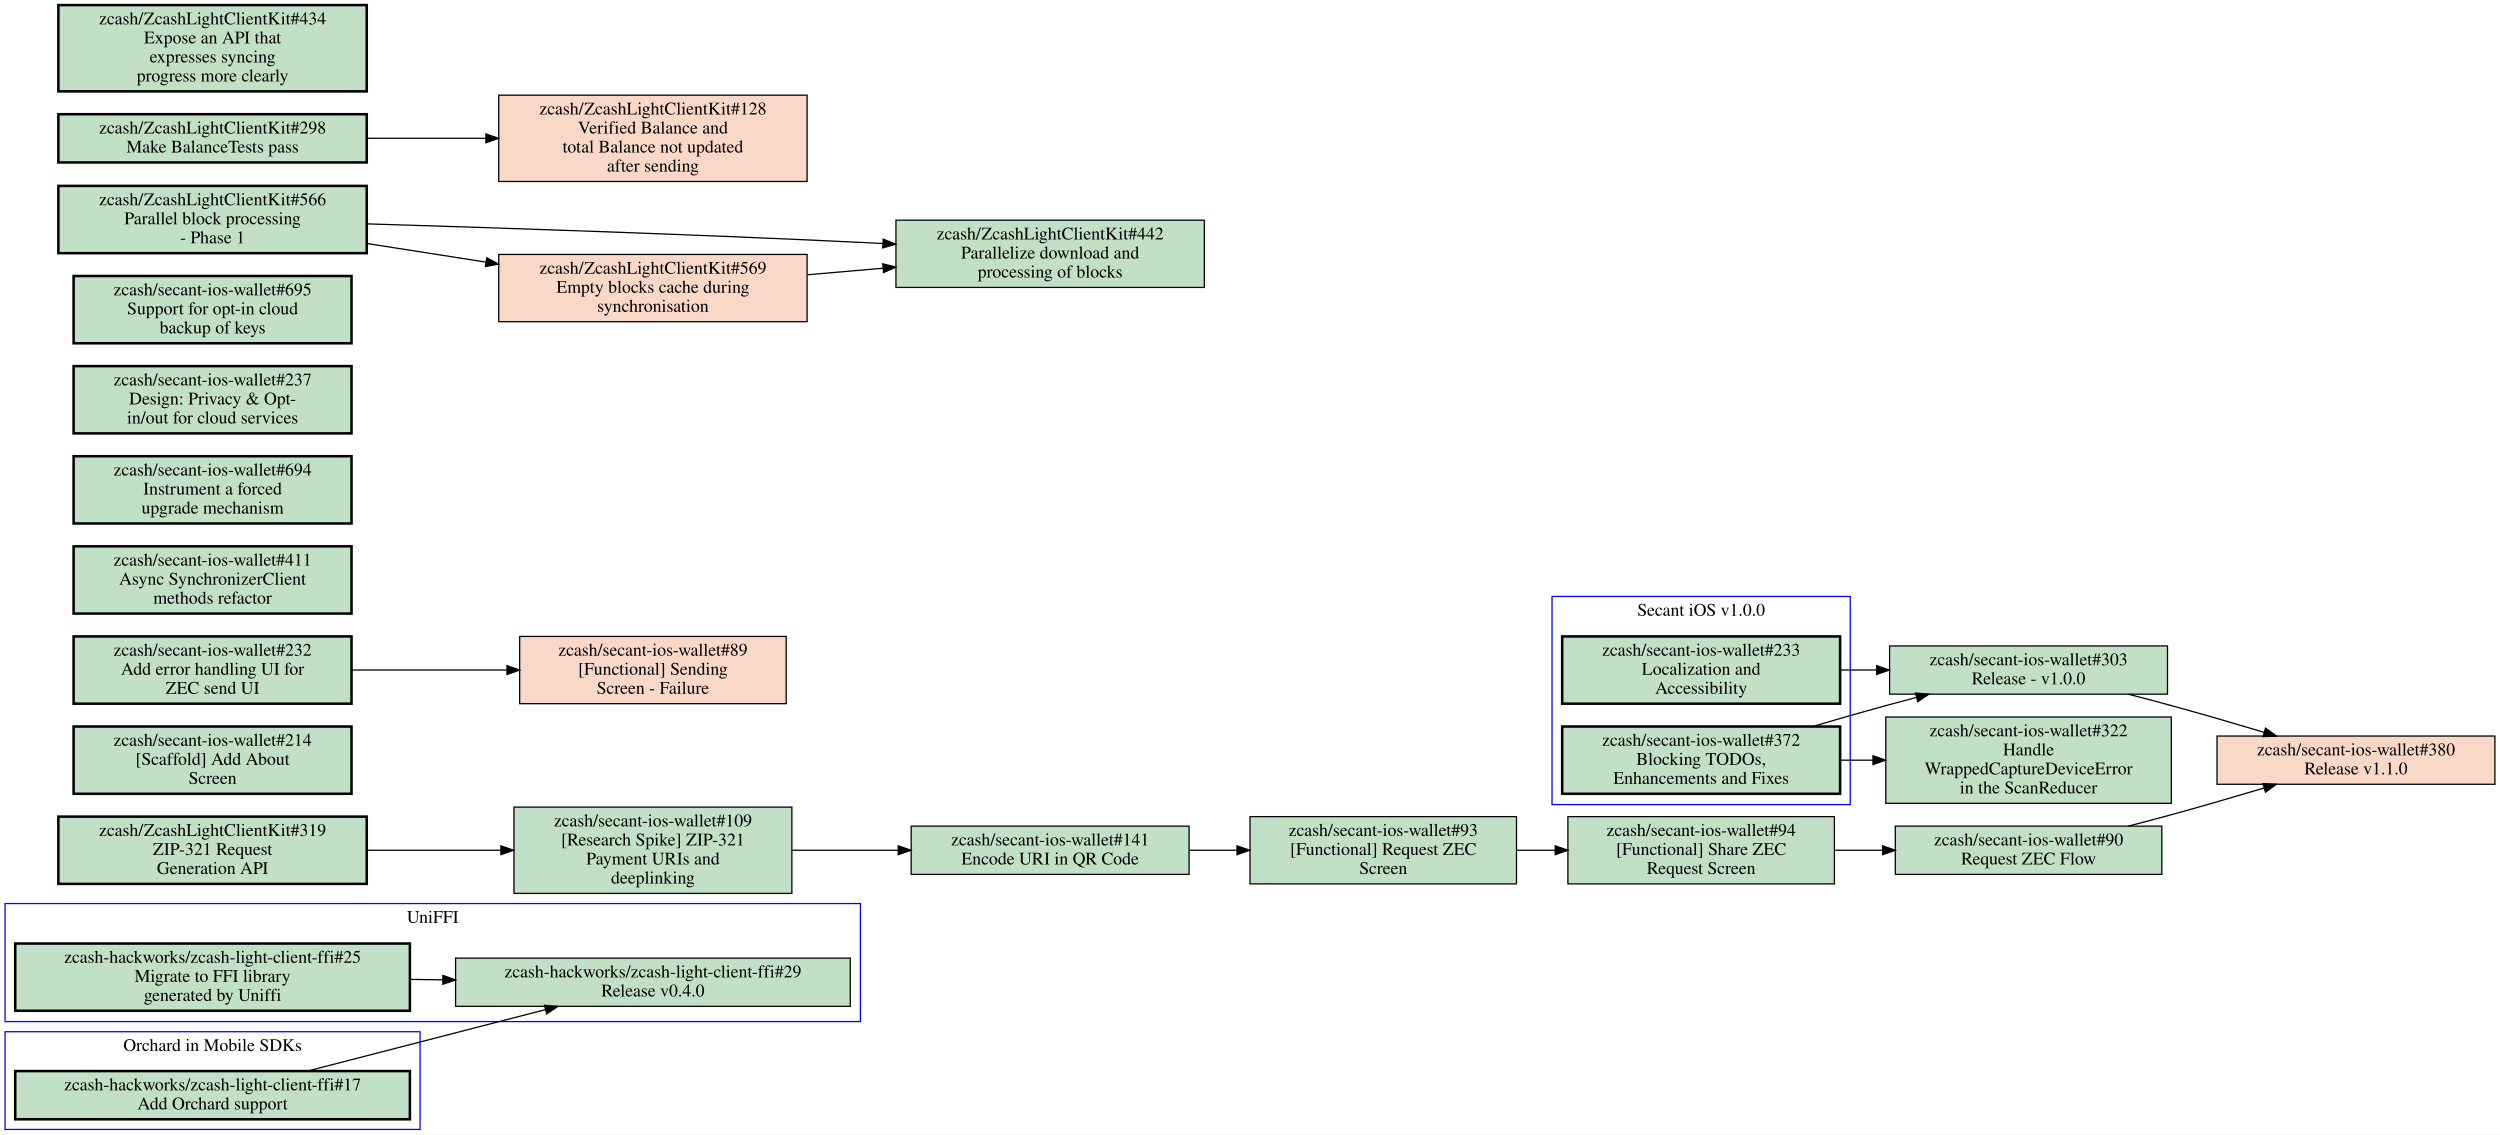
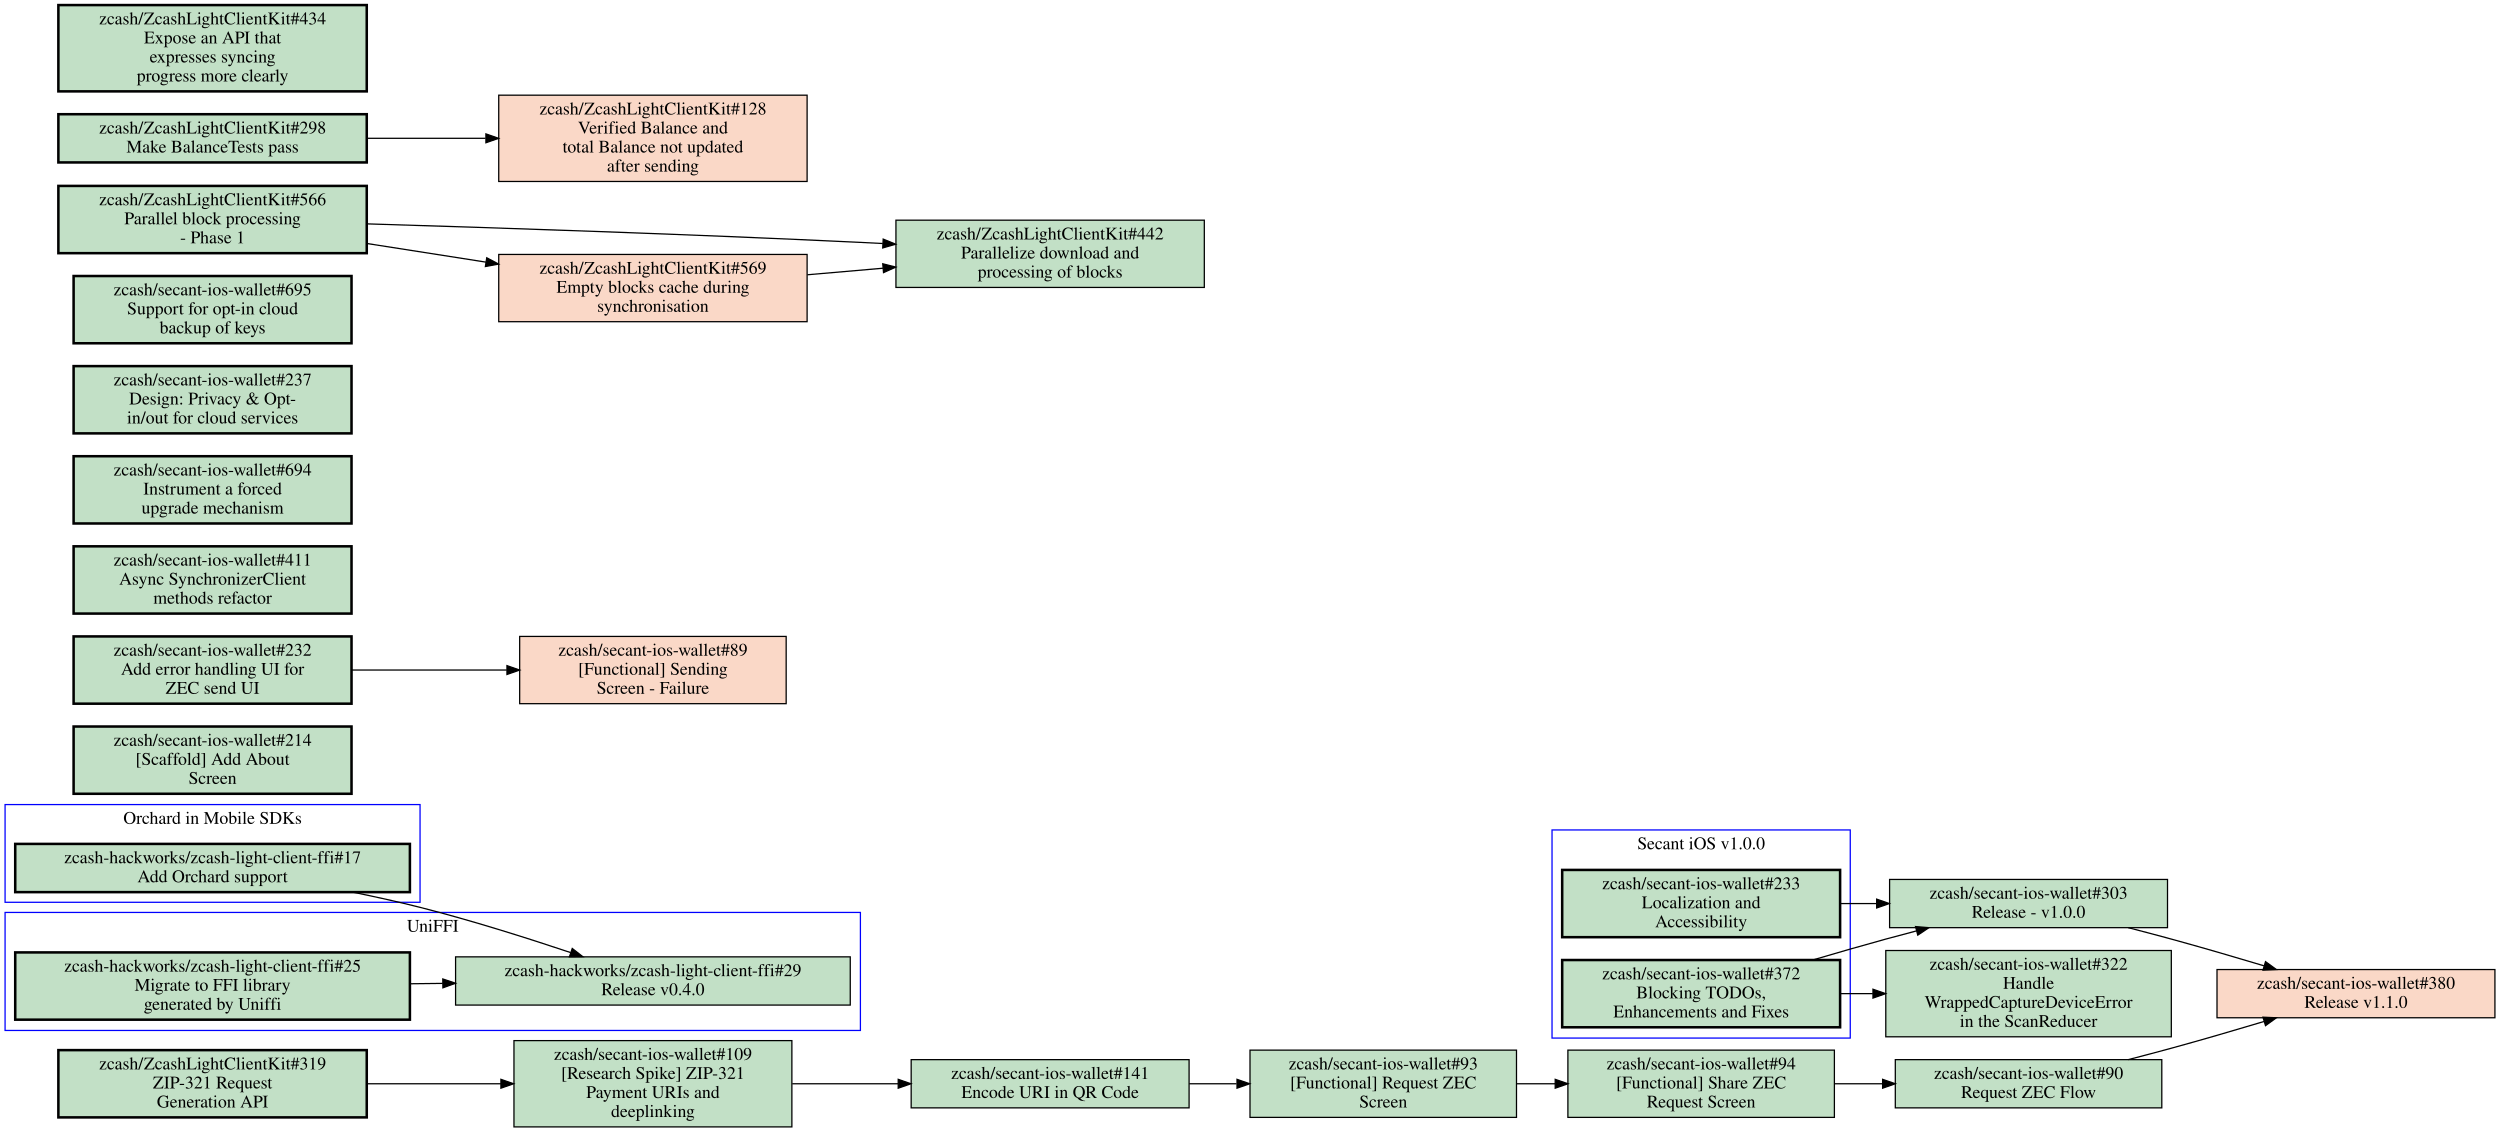
- <svg xmlns="http://www.w3.org/2000/svg" xmlns:xlink="http://www.w3.org/1999/xlink" width="1970pt" height="894pt" viewBox="0.00 0.00 1970.00 894.00">
-   <g id="graph0" class="graph" transform="scale(1 1) rotate(0) translate(4 890)">
-     <polygon fill="white" stroke="transparent" points="-4,4 -4,-890 1966,-890 1966,4 -4,4" />
+ <svg xmlns="http://www.w3.org/2000/svg" xmlns:xlink="http://www.w3.org/1999/xlink" width="1970pt" height="892pt" viewBox="0.00 0.00 1970.00 892.00">
+   <g id="graph0" class="graph" transform="scale(1 1) rotate(0) translate(4 888)">
+     <polygon fill="white" stroke="transparent" points="-4,4 -4,-888 1966,-888 1966,4 -4,4" />
    <g id="clust1" class="cluster">
-       <polygon fill="none" stroke="blue" points="0,-85 0,-178 674,-178 674,-85 0,-85" />
-       <text text-anchor="middle" x="337" y="-162.8" font-family="Times,serif" font-size="14.00">UniFFI</text>
+       <polygon fill="none" stroke="blue" points="1219,-70 1219,-234 1454,-234 1454,-70 1219,-70" />
+       <text text-anchor="middle" x="1336.5" y="-218.8" font-family="Times,serif" font-size="14.00">Secant iOS v1.0.0</text>
    </g>
    <g id="clust2" class="cluster">
-       <polygon fill="none" stroke="blue" points="1219,-256 1219,-420 1454,-420 1454,-256 1219,-256" />
-       <text text-anchor="middle" x="1336.5" y="-404.8" font-family="Times,serif" font-size="14.00">Secant iOS v1.0.0</text>
+       <polygon fill="none" stroke="blue" points="0,-76 0,-169 674,-169 674,-76 0,-76" />
+       <text text-anchor="middle" x="337" y="-153.8" font-family="Times,serif" font-size="14.00">UniFFI</text>
    </g>
    <g id="clust3" class="cluster">
-       <polygon fill="none" stroke="blue" points="0,0 0,-77 327,-77 327,0 0,0" />
-       <text text-anchor="middle" x="163.5" y="-61.8" font-family="Times,serif" font-size="14.00">Orchard in Mobile SDKs</text>
+       <polygon fill="none" stroke="blue" points="0,-177 0,-254 327,-254 327,-177 0,-177" />
+       <text text-anchor="middle" x="163.5" y="-238.8" font-family="Times,serif" font-size="14.00">Orchard in Mobile SDKs</text>
    </g>
    <g id="node1" class="node open">
      <g id="a_node1">
-         <a xlink:href="https://github.com/zcash-hackworks/zcash-light-client-ffi/issues/29" xlink:title="zcash-hackworks/zcash-light-client-ffi#29&#10;Release v0.4.0" target="_blank">
-           <polygon fill="#c2e0c6" stroke="black" points="666,-135 355,-135 355,-97 666,-97 666,-135" />
-           <text text-anchor="middle" x="510.5" y="-119.8" font-family="Times,serif" font-size="14.00">zcash-hackworks/zcash-light-client-ffi#29</text>
-           <text text-anchor="middle" x="510.5" y="-104.8" font-family="Times,serif" font-size="14.00">Release v0.4.0</text>
-         </a>
-       </g>
-     </g>
-     <g id="node2" class="node open">
-       <g id="a_node2">
-         <a xlink:href="https://github.com/zcash-hackworks/zcash-light-client-ffi/issues/25" xlink:title="zcash-hackworks/zcash-light-client-ffi#25&#10;Migrate to FFI library&#10;generated by Uniffi" target="_blank">
-           <polygon fill="#c2e0c6" stroke="black" stroke-width="2" points="319,-146.5 8,-146.5 8,-93.5 319,-93.5 319,-146.5" />
-           <text text-anchor="middle" x="163.5" y="-131.3" font-family="Times,serif" font-size="14.00">zcash-hackworks/zcash-light-client-ffi#25</text>
-           <text text-anchor="middle" x="163.5" y="-116.3" font-family="Times,serif" font-size="14.00">Migrate to FFI library</text>
-           <text text-anchor="middle" x="163.5" y="-101.3" font-family="Times,serif" font-size="14.00">generated by Uniffi</text>
-         </a>
-       </g>
-     </g>
-     <g id="edge1" class="edge">
-       <path fill="none" stroke="black" d="M319.09,-118.21C327.66,-118.11 336.28,-118.01 344.89,-117.91" />
-       <polygon fill="black" stroke="black" points="345.01,-121.41 354.97,-117.79 344.93,-114.41 345.01,-121.41" />
-     </g>
-     <g id="node3" class="node open">
-       <g id="a_node3">
        <a xlink:href="https://github.com/zcash/secant-ios-wallet/issues/372" xlink:title="zcash/secant-ios-wallet#372&#10;Blocking TODOs,&#10;Enhancements and Fixes" target="_blank">
-           <polygon fill="#c2e0c6" stroke="black" stroke-width="2" points="1446,-317.5 1227,-317.5 1227,-264.5 1446,-264.5 1446,-317.5" />
-           <text text-anchor="middle" x="1336.5" y="-302.3" font-family="Times,serif" font-size="14.00">zcash/secant-ios-wallet#372</text>
-           <text text-anchor="middle" x="1336.5" y="-287.3" font-family="Times,serif" font-size="14.00">Blocking TODOs,</text>
-           <text text-anchor="middle" x="1336.5" y="-272.3" font-family="Times,serif" font-size="14.00">Enhancements and Fixes</text>
+           <polygon fill="#c2e0c6" stroke="black" stroke-width="2" points="1446,-131.5 1227,-131.5 1227,-78.5 1446,-78.5 1446,-131.5" />
+           <text text-anchor="middle" x="1336.5" y="-116.3" font-family="Times,serif" font-size="14.00">zcash/secant-ios-wallet#372</text>
+           <text text-anchor="middle" x="1336.5" y="-101.3" font-family="Times,serif" font-size="14.00">Blocking TODOs,</text>
+           <text text-anchor="middle" x="1336.5" y="-86.3" font-family="Times,serif" font-size="14.00">Enhancements and Fixes</text>
        </a>
      </g>
    </g>
    <g id="node6" class="node open">
      <g id="a_node6">
        <a xlink:href="https://github.com/zcash/secant-ios-wallet/issues/303" xlink:title="zcash/secant-ios-wallet#303&#10;Release - v1.0.0" target="_blank">
-           <polygon fill="#c2e0c6" stroke="black" points="1704,-381 1485,-381 1485,-343 1704,-343 1704,-381" />
-           <text text-anchor="middle" x="1594.5" y="-365.8" font-family="Times,serif" font-size="14.00">zcash/secant-ios-wallet#303</text>
-           <text text-anchor="middle" x="1594.5" y="-350.8" font-family="Times,serif" font-size="14.00">Release - v1.0.0</text>
-         </a>
-       </g>
-     </g>
-     <g id="edge3" class="edge">
-       <path fill="none" stroke="black" d="M1424.4,-317.53C1443.4,-323.12 1463.3,-328.88 1482,-334 1489.8,-336.14 1497.9,-338.3 1506.1,-340.43" />
-       <polygon fill="black" stroke="black" points="1505.44,-343.87 1516,-343 1507.2,-337.1 1505.44,-343.87" />
+           <polygon fill="#c2e0c6" stroke="black" points="1704,-195 1485,-195 1485,-157 1704,-157 1704,-195" />
+           <text text-anchor="middle" x="1594.5" y="-179.8" font-family="Times,serif" font-size="14.00">zcash/secant-ios-wallet#303</text>
+           <text text-anchor="middle" x="1594.5" y="-164.8" font-family="Times,serif" font-size="14.00">Release - v1.0.0</text>
+         </a>
+       </g>
+     </g>
+     <g id="edge2" class="edge">
+       <path fill="none" stroke="black" d="M1424.4,-131.53C1443.4,-137.12 1463.3,-142.88 1482,-148 1489.8,-150.14 1497.9,-152.3 1506.1,-154.43" />
+       <polygon fill="black" stroke="black" points="1505.44,-157.87 1516,-157 1507.2,-151.1 1505.44,-157.87" />
    </g>
    <g id="node7" class="node open">
      <g id="a_node7">
        <a xlink:href="https://github.com/zcash/secant-ios-wallet/issues/322" xlink:title="zcash/secant-ios-wallet#322&#10;Handle&#10;WrappedCaptureDeviceError&#10;in the ScanReducer" target="_blank">
-           <polygon fill="#c2e0c6" stroke="black" points="1707,-325 1482,-325 1482,-257 1707,-257 1707,-325" />
-           <text text-anchor="middle" x="1594.5" y="-309.8" font-family="Times,serif" font-size="14.00">zcash/secant-ios-wallet#322</text>
-           <text text-anchor="middle" x="1594.5" y="-294.8" font-family="Times,serif" font-size="14.00">Handle</text>
-           <text text-anchor="middle" x="1594.5" y="-279.8" font-family="Times,serif" font-size="14.00">WrappedCaptureDeviceError</text>
-           <text text-anchor="middle" x="1594.5" y="-264.8" font-family="Times,serif" font-size="14.00">in the ScanReducer</text>
+           <polygon fill="#c2e0c6" stroke="black" points="1707,-139 1482,-139 1482,-71 1707,-71 1707,-139" />
+           <text text-anchor="middle" x="1594.5" y="-123.8" font-family="Times,serif" font-size="14.00">zcash/secant-ios-wallet#322</text>
+           <text text-anchor="middle" x="1594.5" y="-108.8" font-family="Times,serif" font-size="14.00">Handle</text>
+           <text text-anchor="middle" x="1594.5" y="-93.8" font-family="Times,serif" font-size="14.00">WrappedCaptureDeviceError</text>
+           <text text-anchor="middle" x="1594.5" y="-78.8" font-family="Times,serif" font-size="14.00">in the ScanReducer</text>
+         </a>
+       </g>
+     </g>
+     <g id="edge3" class="edge">
+       <path fill="none" stroke="black" d="M1446.1,-105C1454.6,-105 1463.2,-105 1471.8,-105" />
+       <polygon fill="black" stroke="black" points="1471.9,-108.5 1481.9,-105 1471.9,-101.5 1471.9,-108.5" />
+     </g>
+     <g id="node2" class="node open">
+       <g id="a_node2">
+         <a xlink:href="https://github.com/zcash/secant-ios-wallet/issues/233" xlink:title="zcash/secant-ios-wallet#233&#10;Localization and&#10;Accessibility" target="_blank">
+           <polygon fill="#c2e0c6" stroke="black" stroke-width="2" points="1446,-202.5 1227,-202.5 1227,-149.5 1446,-149.5 1446,-202.5" />
+           <text text-anchor="middle" x="1336.5" y="-187.3" font-family="Times,serif" font-size="14.00">zcash/secant-ios-wallet#233</text>
+           <text text-anchor="middle" x="1336.5" y="-172.3" font-family="Times,serif" font-size="14.00">Localization and</text>
+           <text text-anchor="middle" x="1336.5" y="-157.3" font-family="Times,serif" font-size="14.00">Accessibility</text>
        </a>
      </g>
    </g>
    <g id="edge4" class="edge">
-       <path fill="none" stroke="black" d="M1446.1,-291C1454.6,-291 1463.2,-291 1471.8,-291" />
-       <polygon fill="black" stroke="black" points="1471.9,-294.5 1481.9,-291 1471.9,-287.5 1471.9,-294.5" />
+       <path fill="none" stroke="black" d="M1446.1,-176C1455.5,-176 1465,-176 1474.5,-176" />
+       <polygon fill="black" stroke="black" points="1474.8,-179.5 1484.8,-176 1474.8,-172.5 1474.8,-179.5" />
+     </g>
+     <g id="node3" class="node open">
+       <g id="a_node3">
+         <a xlink:href="https://github.com/zcash-hackworks/zcash-light-client-ffi/issues/29" xlink:title="zcash-hackworks/zcash-light-client-ffi#29&#10;Release v0.4.0" target="_blank">
+           <polygon fill="#c2e0c6" stroke="black" points="666,-134 355,-134 355,-96 666,-96 666,-134" />
+           <text text-anchor="middle" x="510.5" y="-118.8" font-family="Times,serif" font-size="14.00">zcash-hackworks/zcash-light-client-ffi#29</text>
+           <text text-anchor="middle" x="510.5" y="-103.8" font-family="Times,serif" font-size="14.00">Release v0.4.0</text>
+         </a>
+       </g>
    </g>
    <g id="node4" class="node open">
      <g id="a_node4">
-         <a xlink:href="https://github.com/zcash/secant-ios-wallet/issues/233" xlink:title="zcash/secant-ios-wallet#233&#10;Localization and&#10;Accessibility" target="_blank">
-           <polygon fill="#c2e0c6" stroke="black" stroke-width="2" points="1446,-388.5 1227,-388.5 1227,-335.5 1446,-335.5 1446,-388.5" />
-           <text text-anchor="middle" x="1336.5" y="-373.3" font-family="Times,serif" font-size="14.00">zcash/secant-ios-wallet#233</text>
-           <text text-anchor="middle" x="1336.5" y="-358.3" font-family="Times,serif" font-size="14.00">Localization and</text>
-           <text text-anchor="middle" x="1336.5" y="-343.3" font-family="Times,serif" font-size="14.00">Accessibility</text>
-         </a>
-       </g>
-     </g>
-     <g id="edge5" class="edge">
-       <path fill="none" stroke="black" d="M1446.1,-362C1455.5,-362 1465,-362 1474.5,-362" />
-       <polygon fill="black" stroke="black" points="1474.8,-365.5 1484.8,-362 1474.8,-358.5 1474.8,-365.5" />
+         <a xlink:href="https://github.com/zcash-hackworks/zcash-light-client-ffi/issues/25" xlink:title="zcash-hackworks/zcash-light-client-ffi#25&#10;Migrate to FFI library&#10;generated by Uniffi" target="_blank">
+           <polygon fill="#c2e0c6" stroke="black" stroke-width="2" points="319,-137.5 8,-137.5 8,-84.5 319,-84.5 319,-137.5" />
+           <text text-anchor="middle" x="163.5" y="-122.3" font-family="Times,serif" font-size="14.00">zcash-hackworks/zcash-light-client-ffi#25</text>
+           <text text-anchor="middle" x="163.5" y="-107.3" font-family="Times,serif" font-size="14.00">Migrate to FFI library</text>
+           <text text-anchor="middle" x="163.5" y="-92.3" font-family="Times,serif" font-size="14.00">generated by Uniffi</text>
+         </a>
+       </g>
+     </g>
+     <g id="edge1" class="edge">
+       <path fill="none" stroke="black" d="M319.09,-112.79C327.66,-112.89 336.28,-112.99 344.89,-113.09" />
+       <polygon fill="black" stroke="black" points="344.93,-116.59 354.97,-113.21 345.01,-109.59 344.93,-116.59" />
    </g>
    <g id="node5" class="node open">
      <g id="a_node5">
        <a xlink:href="https://github.com/zcash-hackworks/zcash-light-client-ffi/issues/17" xlink:title="zcash-hackworks/zcash-light-client-ffi#17&#10;Add Orchard support" target="_blank">
-           <polygon fill="#c2e0c6" stroke="black" stroke-width="2" points="319,-46 8,-46 8,-8 319,-8 319,-46" />
-           <text text-anchor="middle" x="163.5" y="-30.8" font-family="Times,serif" font-size="14.00">zcash-hackworks/zcash-light-client-ffi#17</text>
-           <text text-anchor="middle" x="163.5" y="-15.8" font-family="Times,serif" font-size="14.00">Add Orchard support</text>
-         </a>
-       </g>
-     </g>
-     <g id="edge2" class="edge">
-       <path fill="none" stroke="black" d="M238.51,-46.09C293.54,-60.29 368.67,-79.67 425.87,-94.43" />
-       <polygon fill="black" stroke="black" points="425.05,-97.83 435.61,-96.94 426.8,-91.06 425.05,-97.83" />
+           <polygon fill="#c2e0c6" stroke="black" stroke-width="2" points="319,-223 8,-223 8,-185 319,-185 319,-223" />
+           <text text-anchor="middle" x="163.5" y="-207.8" font-family="Times,serif" font-size="14.00">zcash-hackworks/zcash-light-client-ffi#17</text>
+           <text text-anchor="middle" x="163.5" y="-192.8" font-family="Times,serif" font-size="14.00">Add Orchard support</text>
+         </a>
+       </g>
+     </g>
+     <g id="edge5" class="edge">
+       <path fill="none" stroke="black" d="M274.16,-184.93C291.9,-181.31 310.02,-177.3 327,-173 366.92,-162.89 410.93,-148.98 445.73,-137.33" />
+       <polygon fill="black" stroke="black" points="446.94,-140.62 455.29,-134.1 444.7,-133.99 446.94,-140.62" />
    </g>
    <g id="node8" class="node closed">
      <g id="a_node8">
        <a xlink:href="https://github.com/zcash/secant-ios-wallet/issues/380" xlink:title="zcash/secant-ios-wallet#380&#10;Release v1.1.0" target="_blank">
-           <polygon fill="#fad8c7" stroke="black" points="1962,-310 1743,-310 1743,-272 1962,-272 1962,-310" />
-           <text text-anchor="middle" x="1852.5" y="-294.8" font-family="Times,serif" font-size="14.00">zcash/secant-ios-wallet#380</text>
-           <text text-anchor="middle" x="1852.5" y="-279.8" font-family="Times,serif" font-size="14.00">Release v1.1.0</text>
+           <polygon fill="#fad8c7" stroke="black" points="1962,-124 1743,-124 1743,-86 1962,-86 1962,-124" />
+           <text text-anchor="middle" x="1852.5" y="-108.8" font-family="Times,serif" font-size="14.00">zcash/secant-ios-wallet#380</text>
+           <text text-anchor="middle" x="1852.5" y="-93.8" font-family="Times,serif" font-size="14.00">Release v1.1.0</text>
        </a>
      </g>
    </g>
    <g id="edge6" class="edge">
-       <path fill="none" stroke="black" d="M1673,-343C1684.4,-340.07 1696,-337.01 1707,-334 1730.9,-327.46 1756.8,-319.89 1780,-312.94" />
-       <polygon fill="black" stroke="black" points="1781.23,-316.23 1789.8,-310 1779.22,-309.52 1781.23,-316.23" />
+       <path fill="none" stroke="black" d="M1673,-157C1684.4,-154.07 1696,-151.01 1707,-148 1730.9,-141.46 1756.8,-133.89 1780,-126.94" />
+       <polygon fill="black" stroke="black" points="1781.23,-130.23 1789.8,-124 1779.22,-123.52 1781.23,-130.23" />
    </g>
    <g id="node9" class="node open">
      <g id="a_node9">
        <a xlink:href="https://github.com/zcash/secant-ios-wallet/issues/214" xlink:title="zcash/secant-ios-wallet#214&#10;[Scaffold] Add About&#10;Screen" target="_blank">
-           <polygon fill="#c2e0c6" stroke="black" stroke-width="2" points="273,-317.5 54,-317.5 54,-264.5 273,-264.5 273,-317.5" />
-           <text text-anchor="middle" x="163.5" y="-302.3" font-family="Times,serif" font-size="14.00">zcash/secant-ios-wallet#214</text>
-           <text text-anchor="middle" x="163.5" y="-287.3" font-family="Times,serif" font-size="14.00">[Scaffold] Add About</text>
-           <text text-anchor="middle" x="163.5" y="-272.3" font-family="Times,serif" font-size="14.00">Screen</text>
+           <polygon fill="#c2e0c6" stroke="black" stroke-width="2" points="273,-315.5 54,-315.5 54,-262.5 273,-262.5 273,-315.5" />
+           <text text-anchor="middle" x="163.5" y="-300.3" font-family="Times,serif" font-size="14.00">zcash/secant-ios-wallet#214</text>
+           <text text-anchor="middle" x="163.5" y="-285.3" font-family="Times,serif" font-size="14.00">[Scaffold] Add About</text>
+           <text text-anchor="middle" x="163.5" y="-270.3" font-family="Times,serif" font-size="14.00">Screen</text>
        </a>
      </g>
    </g>
    <g id="node10" class="node open">
      <g id="a_node10">
        <a xlink:href="https://github.com/zcash/secant-ios-wallet/issues/93" xlink:title="zcash/secant-ios-wallet#93&#10;[Functional] Request ZEC&#10;Screen" target="_blank">
-           <polygon fill="#c2e0c6" stroke="black" points="1191,-246.5 981,-246.5 981,-193.5 1191,-193.5 1191,-246.5" />
-           <text text-anchor="middle" x="1086" y="-231.3" font-family="Times,serif" font-size="14.00">zcash/secant-ios-wallet#93</text>
-           <text text-anchor="middle" x="1086" y="-216.3" font-family="Times,serif" font-size="14.00">[Functional] Request ZEC</text>
-           <text text-anchor="middle" x="1086" y="-201.3" font-family="Times,serif" font-size="14.00">Screen</text>
+           <polygon fill="#c2e0c6" stroke="black" points="1191,-60.5 981,-60.5 981,-7.5 1191,-7.5 1191,-60.5" />
+           <text text-anchor="middle" x="1086" y="-45.3" font-family="Times,serif" font-size="14.00">zcash/secant-ios-wallet#93</text>
+           <text text-anchor="middle" x="1086" y="-30.3" font-family="Times,serif" font-size="14.00">[Functional] Request ZEC</text>
+           <text text-anchor="middle" x="1086" y="-15.3" font-family="Times,serif" font-size="14.00">Screen</text>
        </a>
      </g>
    </g>
    <g id="node11" class="node open">
      <g id="a_node11">
        <a xlink:href="https://github.com/zcash/secant-ios-wallet/issues/94" xlink:title="zcash/secant-ios-wallet#94&#10;[Functional] Share ZEC&#10;Request Screen" target="_blank">
-           <polygon fill="#c2e0c6" stroke="black" points="1441.5,-246.5 1231.5,-246.5 1231.5,-193.5 1441.5,-193.5 1441.5,-246.5" />
-           <text text-anchor="middle" x="1336.5" y="-231.3" font-family="Times,serif" font-size="14.00">zcash/secant-ios-wallet#94</text>
-           <text text-anchor="middle" x="1336.5" y="-216.3" font-family="Times,serif" font-size="14.00">[Functional] Share ZEC</text>
-           <text text-anchor="middle" x="1336.5" y="-201.3" font-family="Times,serif" font-size="14.00">Request Screen</text>
+           <polygon fill="#c2e0c6" stroke="black" points="1441.5,-60.5 1231.5,-60.5 1231.5,-7.5 1441.5,-7.5 1441.5,-60.5" />
+           <text text-anchor="middle" x="1336.5" y="-45.3" font-family="Times,serif" font-size="14.00">zcash/secant-ios-wallet#94</text>
+           <text text-anchor="middle" x="1336.5" y="-30.3" font-family="Times,serif" font-size="14.00">[Functional] Share ZEC</text>
+           <text text-anchor="middle" x="1336.5" y="-15.3" font-family="Times,serif" font-size="14.00">Request Screen</text>
        </a>
      </g>
    </g>
    <g id="edge7" class="edge">
-       <path fill="none" stroke="black" d="M1191.3,-220C1201.3,-220 1211.4,-220 1221.5,-220" />
-       <polygon fill="black" stroke="black" points="1221.5,-223.5 1231.5,-220 1221.5,-216.5 1221.5,-223.5" />
+       <path fill="none" stroke="black" d="M1191.3,-34C1201.3,-34 1211.4,-34 1221.5,-34" />
+       <polygon fill="black" stroke="black" points="1221.5,-37.5 1231.5,-34 1221.5,-30.5 1221.5,-37.5" />
    </g>
    <g id="node12" class="node open">
      <g id="a_node12">
        <a xlink:href="https://github.com/zcash/secant-ios-wallet/issues/90" xlink:title="zcash/secant-ios-wallet#90&#10;Request ZEC Flow" target="_blank">
-           <polygon fill="#c2e0c6" stroke="black" points="1699.5,-239 1489.5,-239 1489.5,-201 1699.5,-201 1699.5,-239" />
-           <text text-anchor="middle" x="1594.5" y="-223.8" font-family="Times,serif" font-size="14.00">zcash/secant-ios-wallet#90</text>
-           <text text-anchor="middle" x="1594.5" y="-208.8" font-family="Times,serif" font-size="14.00">Request ZEC Flow</text>
+           <polygon fill="#c2e0c6" stroke="black" points="1699.5,-53 1489.5,-53 1489.5,-15 1699.5,-15 1699.5,-53" />
+           <text text-anchor="middle" x="1594.5" y="-37.8" font-family="Times,serif" font-size="14.00">zcash/secant-ios-wallet#90</text>
+           <text text-anchor="middle" x="1594.5" y="-22.8" font-family="Times,serif" font-size="14.00">Request ZEC Flow</text>
        </a>
      </g>
    </g>
    <g id="edge8" class="edge">
-       <path fill="none" stroke="black" d="M1441.6,-220C1454.1,-220 1466.8,-220 1479.4,-220" />
-       <polygon fill="black" stroke="black" points="1479.5,-223.5 1489.5,-220 1479.5,-216.5 1479.5,-223.5" />
+       <path fill="none" stroke="black" d="M1441.6,-34C1454.1,-34 1466.8,-34 1479.4,-34" />
+       <polygon fill="black" stroke="black" points="1479.5,-37.5 1489.5,-34 1479.5,-30.5 1479.5,-37.5" />
    </g>
    <g id="edge9" class="edge">
-       <path fill="none" stroke="black" d="M1673,-239C1684.4,-241.93 1696,-244.99 1707,-248 1730.9,-254.54 1756.8,-262.11 1780,-269.06" />
-       <polygon fill="black" stroke="black" points="1779.22,-272.48 1789.8,-272 1781.23,-265.77 1779.22,-272.48" />
+       <path fill="none" stroke="black" d="M1673,-53C1684.4,-55.94 1696,-58.99 1707,-62 1730.9,-68.54 1756.8,-76.11 1780,-83.06" />
+       <polygon fill="black" stroke="black" points="1779.22,-86.48 1789.8,-86 1781.22,-79.78 1779.22,-86.48" />
    </g>
    <g id="node13" class="node closed">
      <g id="a_node13">
        <a xlink:href="https://github.com/zcash/secant-ios-wallet/issues/89" xlink:title="zcash/secant-ios-wallet#89&#10;[Functional] Sending&#10;Screen - Failure" target="_blank">
-           <polygon fill="#fad8c7" stroke="black" points="615.5,-388.5 405.5,-388.5 405.5,-335.5 615.5,-335.5 615.5,-388.5" />
-           <text text-anchor="middle" x="510.5" y="-373.3" font-family="Times,serif" font-size="14.00">zcash/secant-ios-wallet#89</text>
-           <text text-anchor="middle" x="510.5" y="-358.3" font-family="Times,serif" font-size="14.00">[Functional] Sending</text>
-           <text text-anchor="middle" x="510.5" y="-343.3" font-family="Times,serif" font-size="14.00">Screen - Failure</text>
+           <polygon fill="#fad8c7" stroke="black" points="615.5,-386.5 405.5,-386.5 405.5,-333.5 615.5,-333.5 615.5,-386.5" />
+           <text text-anchor="middle" x="510.5" y="-371.3" font-family="Times,serif" font-size="14.00">zcash/secant-ios-wallet#89</text>
+           <text text-anchor="middle" x="510.5" y="-356.3" font-family="Times,serif" font-size="14.00">[Functional] Sending</text>
+           <text text-anchor="middle" x="510.5" y="-341.3" font-family="Times,serif" font-size="14.00">Screen - Failure</text>
        </a>
      </g>
    </g>
    <g id="node14" class="node open">
      <g id="a_node14">
        <a xlink:href="https://github.com/zcash/secant-ios-wallet/issues/411" xlink:title="zcash/secant-ios-wallet#411&#10;Async SynchronizerClient&#10;methods refactor" target="_blank">
-           <polygon fill="#c2e0c6" stroke="black" stroke-width="2" points="273,-459.5 54,-459.5 54,-406.5 273,-406.5 273,-459.5" />
-           <text text-anchor="middle" x="163.5" y="-444.3" font-family="Times,serif" font-size="14.00">zcash/secant-ios-wallet#411</text>
-           <text text-anchor="middle" x="163.5" y="-429.3" font-family="Times,serif" font-size="14.00">Async SynchronizerClient</text>
-           <text text-anchor="middle" x="163.5" y="-414.3" font-family="Times,serif" font-size="14.00">methods refactor</text>
+           <polygon fill="#c2e0c6" stroke="black" stroke-width="2" points="273,-457.5 54,-457.5 54,-404.5 273,-404.5 273,-457.5" />
+           <text text-anchor="middle" x="163.5" y="-442.3" font-family="Times,serif" font-size="14.00">zcash/secant-ios-wallet#411</text>
+           <text text-anchor="middle" x="163.5" y="-427.3" font-family="Times,serif" font-size="14.00">Async SynchronizerClient</text>
+           <text text-anchor="middle" x="163.5" y="-412.3" font-family="Times,serif" font-size="14.00">methods refactor</text>
        </a>
      </g>
    </g>
    <g id="node15" class="node open">
      <g id="a_node15">
        <a xlink:href="https://github.com/zcash/secant-ios-wallet/issues/109" xlink:title="zcash/secant-ios-wallet#109&#10;[Research Spike] ZIP-321&#10;Payment URIs and&#10;deeplinking" target="_blank">
-           <polygon fill="#c2e0c6" stroke="black" points="620,-254 401,-254 401,-186 620,-186 620,-254" />
-           <text text-anchor="middle" x="510.5" y="-238.8" font-family="Times,serif" font-size="14.00">zcash/secant-ios-wallet#109</text>
-           <text text-anchor="middle" x="510.5" y="-223.8" font-family="Times,serif" font-size="14.00">[Research Spike] ZIP-321</text>
-           <text text-anchor="middle" x="510.5" y="-208.8" font-family="Times,serif" font-size="14.00">Payment URIs and</text>
-           <text text-anchor="middle" x="510.5" y="-193.8" font-family="Times,serif" font-size="14.00">deeplinking</text>
+           <polygon fill="#c2e0c6" stroke="black" points="620,-68 401,-68 401,0 620,0 620,-68" />
+           <text text-anchor="middle" x="510.5" y="-52.8" font-family="Times,serif" font-size="14.00">zcash/secant-ios-wallet#109</text>
+           <text text-anchor="middle" x="510.5" y="-37.8" font-family="Times,serif" font-size="14.00">[Research Spike] ZIP-321</text>
+           <text text-anchor="middle" x="510.5" y="-22.8" font-family="Times,serif" font-size="14.00">Payment URIs and</text>
+           <text text-anchor="middle" x="510.5" y="-7.8" font-family="Times,serif" font-size="14.00">deeplinking</text>
        </a>
      </g>
    </g>
    <g id="node16" class="node open">
      <g id="a_node16">
        <a xlink:href="https://github.com/zcash/secant-ios-wallet/issues/141" xlink:title="zcash/secant-ios-wallet#141&#10;Encode URI in QR Code" target="_blank">
-           <polygon fill="#c2e0c6" stroke="black" points="933,-239 714,-239 714,-201 933,-201 933,-239" />
-           <text text-anchor="middle" x="823.5" y="-223.8" font-family="Times,serif" font-size="14.00">zcash/secant-ios-wallet#141</text>
-           <text text-anchor="middle" x="823.5" y="-208.8" font-family="Times,serif" font-size="14.00">Encode URI in QR Code</text>
+           <polygon fill="#c2e0c6" stroke="black" points="933,-53 714,-53 714,-15 933,-15 933,-53" />
+           <text text-anchor="middle" x="823.5" y="-37.8" font-family="Times,serif" font-size="14.00">zcash/secant-ios-wallet#141</text>
+           <text text-anchor="middle" x="823.5" y="-22.8" font-family="Times,serif" font-size="14.00">Encode URI in QR Code</text>
        </a>
      </g>
    </g>
    <g id="edge10" class="edge">
-       <path fill="none" stroke="black" d="M620.27,-220C647.26,-220 676.32,-220 703.76,-220" />
-       <polygon fill="black" stroke="black" points="703.79,-223.5 713.79,-220 703.79,-216.5 703.79,-223.5" />
+       <path fill="none" stroke="black" d="M620.27,-34C647.26,-34 676.32,-34 703.76,-34" />
+       <polygon fill="black" stroke="black" points="703.79,-37.5 713.79,-34 703.79,-30.5 703.79,-37.5" />
    </g>
    <g id="edge11" class="edge">
-       <path fill="none" stroke="black" d="M933.09,-220C945.41,-220 958,-220 970.4,-220" />
-       <polygon fill="black" stroke="black" points="970.76,-223.5 980.76,-220 970.76,-216.5 970.76,-223.5" />
+       <path fill="none" stroke="black" d="M933.09,-34C945.41,-34 958,-34 970.4,-34" />
+       <polygon fill="black" stroke="black" points="970.76,-37.5 980.76,-34 970.76,-30.5 970.76,-37.5" />
    </g>
    <g id="node17" class="node open">
      <g id="a_node17">
        <a xlink:href="https://github.com/zcash/secant-ios-wallet/issues/232" xlink:title="zcash/secant-ios-wallet#232&#10;Add error handling UI for&#10;ZEC send UI" target="_blank">
-           <polygon fill="#c2e0c6" stroke="black" stroke-width="2" points="273,-388.5 54,-388.5 54,-335.5 273,-335.5 273,-388.5" />
-           <text text-anchor="middle" x="163.5" y="-373.3" font-family="Times,serif" font-size="14.00">zcash/secant-ios-wallet#232</text>
-           <text text-anchor="middle" x="163.5" y="-358.3" font-family="Times,serif" font-size="14.00">Add error handling UI for</text>
-           <text text-anchor="middle" x="163.5" y="-343.3" font-family="Times,serif" font-size="14.00">ZEC send UI</text>
+           <polygon fill="#c2e0c6" stroke="black" stroke-width="2" points="273,-386.5 54,-386.5 54,-333.5 273,-333.5 273,-386.5" />
+           <text text-anchor="middle" x="163.5" y="-371.3" font-family="Times,serif" font-size="14.00">zcash/secant-ios-wallet#232</text>
+           <text text-anchor="middle" x="163.5" y="-356.3" font-family="Times,serif" font-size="14.00">Add error handling UI for</text>
+           <text text-anchor="middle" x="163.5" y="-341.3" font-family="Times,serif" font-size="14.00">ZEC send UI</text>
        </a>
      </g>
    </g>
    <g id="edge12" class="edge">
-       <path fill="none" stroke="black" d="M273.19,-362C312.07,-362 355.99,-362 395.32,-362" />
-       <polygon fill="black" stroke="black" points="395.48,-365.5 405.48,-362 395.48,-358.5 395.48,-365.5" />
+       <path fill="none" stroke="black" d="M273.19,-360C312.07,-360 355.99,-360 395.32,-360" />
+       <polygon fill="black" stroke="black" points="395.48,-363.5 405.48,-360 395.48,-356.5 395.48,-363.5" />
    </g>
    <g id="node18" class="node open">
      <g id="a_node18">
        <a xlink:href="https://github.com/zcash/ZcashLightClientKit/issues/319" xlink:title="zcash/ZcashLightClientKit#319&#10;ZIP-321 Request&#10;Generation API" target="_blank">
-           <polygon fill="#c2e0c6" stroke="black" stroke-width="2" points="285,-246.5 42,-246.5 42,-193.5 285,-193.5 285,-246.5" />
-           <text text-anchor="middle" x="163.5" y="-231.3" font-family="Times,serif" font-size="14.00">zcash/ZcashLightClientKit#319</text>
-           <text text-anchor="middle" x="163.5" y="-216.3" font-family="Times,serif" font-size="14.00">ZIP-321 Request</text>
-           <text text-anchor="middle" x="163.5" y="-201.3" font-family="Times,serif" font-size="14.00">Generation API</text>
+           <polygon fill="#c2e0c6" stroke="black" stroke-width="2" points="285,-60.5 42,-60.5 42,-7.5 285,-7.5 285,-60.5" />
+           <text text-anchor="middle" x="163.5" y="-45.3" font-family="Times,serif" font-size="14.00">zcash/ZcashLightClientKit#319</text>
+           <text text-anchor="middle" x="163.5" y="-30.3" font-family="Times,serif" font-size="14.00">ZIP-321 Request</text>
+           <text text-anchor="middle" x="163.5" y="-15.3" font-family="Times,serif" font-size="14.00">Generation API</text>
        </a>
      </g>
    </g>
    <g id="edge13" class="edge">
-       <path fill="none" stroke="black" d="M285.16,-220C319.39,-220 356.61,-220 390.72,-220" />
-       <polygon fill="black" stroke="black" points="390.72,-223.5 400.72,-220 390.72,-216.5 390.72,-223.5" />
+       <path fill="none" stroke="black" d="M285.16,-34C319.39,-34 356.61,-34 390.72,-34" />
+       <polygon fill="black" stroke="black" points="390.72,-37.5 400.72,-34 390.72,-30.5 390.72,-37.5" />
    </g>
    <g id="node19" class="node open">
      <g id="a_node19">
        <a xlink:href="https://github.com/zcash/secant-ios-wallet/issues/694" xlink:title="zcash/secant-ios-wallet#694&#10;Instrument a forced&#10;upgrade mechanism" target="_blank">
-           <polygon fill="#c2e0c6" stroke="black" stroke-width="2" points="273,-530.5 54,-530.5 54,-477.5 273,-477.5 273,-530.5" />
-           <text text-anchor="middle" x="163.5" y="-515.3" font-family="Times,serif" font-size="14.00">zcash/secant-ios-wallet#694</text>
-           <text text-anchor="middle" x="163.5" y="-500.3" font-family="Times,serif" font-size="14.00">Instrument a forced</text>
-           <text text-anchor="middle" x="163.5" y="-485.3" font-family="Times,serif" font-size="14.00">upgrade mechanism</text>
+           <polygon fill="#c2e0c6" stroke="black" stroke-width="2" points="273,-528.5 54,-528.5 54,-475.5 273,-475.5 273,-528.5" />
+           <text text-anchor="middle" x="163.5" y="-513.3" font-family="Times,serif" font-size="14.00">zcash/secant-ios-wallet#694</text>
+           <text text-anchor="middle" x="163.5" y="-498.3" font-family="Times,serif" font-size="14.00">Instrument a forced</text>
+           <text text-anchor="middle" x="163.5" y="-483.3" font-family="Times,serif" font-size="14.00">upgrade mechanism</text>
        </a>
      </g>
    </g>
    <g id="node20" class="node open">
      <g id="a_node20">
        <a xlink:href="https://github.com/zcash/secant-ios-wallet/issues/237" xlink:title="zcash/secant-ios-wallet#237&#10;Design: Privacy &amp; Opt-&#10;in/out for cloud services" target="_blank">
-           <polygon fill="#c2e0c6" stroke="black" stroke-width="2" points="273,-601.5 54,-601.5 54,-548.5 273,-548.5 273,-601.5" />
-           <text text-anchor="middle" x="163.5" y="-586.3" font-family="Times,serif" font-size="14.00">zcash/secant-ios-wallet#237</text>
-           <text text-anchor="middle" x="163.5" y="-571.3" font-family="Times,serif" font-size="14.00">Design: Privacy &amp; Opt-</text>
-           <text text-anchor="middle" x="163.5" y="-556.3" font-family="Times,serif" font-size="14.00">in/out for cloud services</text>
+           <polygon fill="#c2e0c6" stroke="black" stroke-width="2" points="273,-599.5 54,-599.5 54,-546.5 273,-546.5 273,-599.5" />
+           <text text-anchor="middle" x="163.5" y="-584.3" font-family="Times,serif" font-size="14.00">zcash/secant-ios-wallet#237</text>
+           <text text-anchor="middle" x="163.5" y="-569.3" font-family="Times,serif" font-size="14.00">Design: Privacy &amp; Opt-</text>
+           <text text-anchor="middle" x="163.5" y="-554.3" font-family="Times,serif" font-size="14.00">in/out for cloud services</text>
        </a>
      </g>
    </g>
    <g id="node21" class="node open">
      <g id="a_node21">
        <a xlink:href="https://github.com/zcash/secant-ios-wallet/issues/695" xlink:title="zcash/secant-ios-wallet#695&#10;Support for opt-in cloud&#10;backup of keys" target="_blank">
-           <polygon fill="#c2e0c6" stroke="black" stroke-width="2" points="273,-672.5 54,-672.5 54,-619.5 273,-619.5 273,-672.5" />
-           <text text-anchor="middle" x="163.5" y="-657.3" font-family="Times,serif" font-size="14.00">zcash/secant-ios-wallet#695</text>
-           <text text-anchor="middle" x="163.5" y="-642.3" font-family="Times,serif" font-size="14.00">Support for opt-in cloud</text>
-           <text text-anchor="middle" x="163.5" y="-627.3" font-family="Times,serif" font-size="14.00">backup of keys</text>
+           <polygon fill="#c2e0c6" stroke="black" stroke-width="2" points="273,-670.5 54,-670.5 54,-617.5 273,-617.5 273,-670.5" />
+           <text text-anchor="middle" x="163.5" y="-655.3" font-family="Times,serif" font-size="14.00">zcash/secant-ios-wallet#695</text>
+           <text text-anchor="middle" x="163.5" y="-640.3" font-family="Times,serif" font-size="14.00">Support for opt-in cloud</text>
+           <text text-anchor="middle" x="163.5" y="-625.3" font-family="Times,serif" font-size="14.00">backup of keys</text>
        </a>
      </g>
    </g>
    <g id="node22" class="node open">
      <g id="a_node22">
        <a xlink:href="https://github.com/zcash/ZcashLightClientKit/issues/442" xlink:title="zcash/ZcashLightClientKit#442&#10;Parallelize download and&#10;processing of blocks" target="_blank">
-           <polygon fill="#c2e0c6" stroke="black" points="945,-716.5 702,-716.5 702,-663.5 945,-663.5 945,-716.5" />
-           <text text-anchor="middle" x="823.5" y="-701.3" font-family="Times,serif" font-size="14.00">zcash/ZcashLightClientKit#442</text>
-           <text text-anchor="middle" x="823.5" y="-686.3" font-family="Times,serif" font-size="14.00">Parallelize download and</text>
-           <text text-anchor="middle" x="823.5" y="-671.3" font-family="Times,serif" font-size="14.00">processing of blocks</text>
+           <polygon fill="#c2e0c6" stroke="black" points="945,-714.5 702,-714.5 702,-661.5 945,-661.5 945,-714.5" />
+           <text text-anchor="middle" x="823.5" y="-699.3" font-family="Times,serif" font-size="14.00">zcash/ZcashLightClientKit#442</text>
+           <text text-anchor="middle" x="823.5" y="-684.3" font-family="Times,serif" font-size="14.00">Parallelize download and</text>
+           <text text-anchor="middle" x="823.5" y="-669.3" font-family="Times,serif" font-size="14.00">processing of blocks</text>
        </a>
      </g>
    </g>
    <g id="node23" class="node open">
      <g id="a_node23">
        <a xlink:href="https://github.com/zcash/ZcashLightClientKit/issues/566" xlink:title="zcash/ZcashLightClientKit#566&#10;Parallel block processing&#10;- Phase 1" target="_blank">
-           <polygon fill="#c2e0c6" stroke="black" stroke-width="2" points="285,-743.5 42,-743.5 42,-690.5 285,-690.5 285,-743.5" />
-           <text text-anchor="middle" x="163.5" y="-728.3" font-family="Times,serif" font-size="14.00">zcash/ZcashLightClientKit#566</text>
-           <text text-anchor="middle" x="163.5" y="-713.3" font-family="Times,serif" font-size="14.00">Parallel block processing</text>
-           <text text-anchor="middle" x="163.5" y="-698.3" font-family="Times,serif" font-size="14.00">- Phase 1</text>
+           <polygon fill="#c2e0c6" stroke="black" stroke-width="2" points="285,-741.5 42,-741.5 42,-688.5 285,-688.5 285,-741.5" />
+           <text text-anchor="middle" x="163.5" y="-726.3" font-family="Times,serif" font-size="14.00">zcash/ZcashLightClientKit#566</text>
+           <text text-anchor="middle" x="163.5" y="-711.3" font-family="Times,serif" font-size="14.00">Parallel block processing</text>
+           <text text-anchor="middle" x="163.5" y="-696.3" font-family="Times,serif" font-size="14.00">- Phase 1</text>
        </a>
      </g>
    </g>
    <g id="edge14" class="edge">
-       <path fill="none" stroke="black" d="M285.24,-713.59C388.5,-710.47 541.06,-705.38 674,-699 679.78,-698.72 685.7,-698.42 691.67,-698.11" />
-       <polygon fill="black" stroke="black" points="691.96,-701.6 701.76,-697.57 691.59,-694.61 691.96,-701.6" />
+       <path fill="none" stroke="black" d="M285.24,-711.59C388.5,-708.47 541.06,-703.38 674,-697 679.78,-696.72 685.7,-696.42 691.67,-696.11" />
+       <polygon fill="black" stroke="black" points="691.96,-699.6 701.76,-695.57 691.59,-692.61 691.96,-699.6" />
    </g>
    <g id="node24" class="node closed">
      <g id="a_node24">
        <a xlink:href="https://github.com/zcash/ZcashLightClientKit/issues/569" xlink:title="zcash/ZcashLightClientKit#569&#10;Empty blocks cache during&#10;synchronisation" target="_blank">
-           <polygon fill="#fad8c7" stroke="black" points="632,-689.5 389,-689.5 389,-636.5 632,-636.5 632,-689.5" />
-           <text text-anchor="middle" x="510.5" y="-674.3" font-family="Times,serif" font-size="14.00">zcash/ZcashLightClientKit#569</text>
-           <text text-anchor="middle" x="510.5" y="-659.3" font-family="Times,serif" font-size="14.00">Empty blocks cache during</text>
-           <text text-anchor="middle" x="510.5" y="-644.3" font-family="Times,serif" font-size="14.00">synchronisation</text>
+           <polygon fill="#fad8c7" stroke="black" points="632,-687.5 389,-687.5 389,-634.5 632,-634.5 632,-687.5" />
+           <text text-anchor="middle" x="510.5" y="-672.3" font-family="Times,serif" font-size="14.00">zcash/ZcashLightClientKit#569</text>
+           <text text-anchor="middle" x="510.5" y="-657.3" font-family="Times,serif" font-size="14.00">Empty blocks cache during</text>
+           <text text-anchor="middle" x="510.5" y="-642.3" font-family="Times,serif" font-size="14.00">synchronisation</text>
        </a>
      </g>
    </g>
    <g id="edge15" class="edge">
-       <path fill="none" stroke="black" d="M285.16,-698.11C315.5,-693.37 348.19,-688.25 378.98,-683.43" />
-       <polygon fill="black" stroke="black" points="379.56,-686.88 388.9,-681.88 378.48,-679.97 379.56,-686.88" />
+       <path fill="none" stroke="black" d="M285.16,-696.11C315.5,-691.37 348.19,-686.25 378.98,-681.43" />
+       <polygon fill="black" stroke="black" points="379.56,-684.88 388.9,-679.88 378.48,-677.97 379.56,-684.88" />
    </g>
    <g id="edge16" class="edge">
-       <path fill="none" stroke="black" d="M632.19,-673.48C651.76,-675.18 672.11,-676.94 691.9,-678.66" />
-       <polygon fill="black" stroke="black" points="691.61,-682.15 701.88,-679.53 692.22,-675.17 691.61,-682.15" />
+       <path fill="none" stroke="black" d="M632.19,-671.48C651.76,-673.18 672.11,-674.94 691.9,-676.66" />
+       <polygon fill="black" stroke="black" points="691.61,-680.15 701.88,-677.53 692.22,-673.17 691.61,-680.15" />
    </g>
    <g id="node25" class="node open">
      <g id="a_node25">
        <a xlink:href="https://github.com/zcash/ZcashLightClientKit/issues/298" xlink:title="zcash/ZcashLightClientKit#298&#10;Make BalanceTests pass" target="_blank">
-           <polygon fill="#c2e0c6" stroke="black" stroke-width="2" points="285,-800 42,-800 42,-762 285,-762 285,-800" />
-           <text text-anchor="middle" x="163.5" y="-784.8" font-family="Times,serif" font-size="14.00">zcash/ZcashLightClientKit#298</text>
-           <text text-anchor="middle" x="163.5" y="-769.8" font-family="Times,serif" font-size="14.00">Make BalanceTests pass</text>
+           <polygon fill="#c2e0c6" stroke="black" stroke-width="2" points="285,-798 42,-798 42,-760 285,-760 285,-798" />
+           <text text-anchor="middle" x="163.5" y="-782.8" font-family="Times,serif" font-size="14.00">zcash/ZcashLightClientKit#298</text>
+           <text text-anchor="middle" x="163.5" y="-767.8" font-family="Times,serif" font-size="14.00">Make BalanceTests pass</text>
        </a>
      </g>
    </g>
    <g id="node26" class="node closed">
      <g id="a_node26">
        <a xlink:href="https://github.com/zcash/ZcashLightClientKit/issues/128" xlink:title="zcash/ZcashLightClientKit#128&#10;Verified Balance and&#10;total Balance not updated&#10;after sending" target="_blank">
-           <polygon fill="#fad8c7" stroke="black" points="632,-815 389,-815 389,-747 632,-747 632,-815" />
-           <text text-anchor="middle" x="510.5" y="-799.8" font-family="Times,serif" font-size="14.00">zcash/ZcashLightClientKit#128</text>
-           <text text-anchor="middle" x="510.5" y="-784.8" font-family="Times,serif" font-size="14.00">Verified Balance and</text>
-           <text text-anchor="middle" x="510.5" y="-769.8" font-family="Times,serif" font-size="14.00">total Balance not updated</text>
-           <text text-anchor="middle" x="510.5" y="-754.8" font-family="Times,serif" font-size="14.00">after sending</text>
+           <polygon fill="#fad8c7" stroke="black" points="632,-813 389,-813 389,-745 632,-745 632,-813" />
+           <text text-anchor="middle" x="510.5" y="-797.8" font-family="Times,serif" font-size="14.00">zcash/ZcashLightClientKit#128</text>
+           <text text-anchor="middle" x="510.5" y="-782.8" font-family="Times,serif" font-size="14.00">Verified Balance and</text>
+           <text text-anchor="middle" x="510.5" y="-767.8" font-family="Times,serif" font-size="14.00">total Balance not updated</text>
+           <text text-anchor="middle" x="510.5" y="-752.8" font-family="Times,serif" font-size="14.00">after sending</text>
        </a>
      </g>
    </g>
    <g id="edge17" class="edge">
-       <path fill="none" stroke="black" d="M285.16,-781C315.37,-781 347.91,-781 378.58,-781" />
-       <polygon fill="black" stroke="black" points="378.9,-784.5 388.9,-781 378.9,-777.5 378.9,-784.5" />
+       <path fill="none" stroke="black" d="M285.16,-779C315.37,-779 347.91,-779 378.58,-779" />
+       <polygon fill="black" stroke="black" points="378.9,-782.5 388.9,-779 378.9,-775.5 378.9,-782.5" />
    </g>
    <g id="node27" class="node open">
      <g id="a_node27">
        <a xlink:href="https://github.com/zcash/ZcashLightClientKit/issues/434" xlink:title="zcash/ZcashLightClientKit#434&#10;Expose an API that&#10;expresses syncing&#10;progress more clearly" target="_blank">
-           <polygon fill="#c2e0c6" stroke="black" stroke-width="2" points="285,-886 42,-886 42,-818 285,-818 285,-886" />
-           <text text-anchor="middle" x="163.5" y="-870.8" font-family="Times,serif" font-size="14.00">zcash/ZcashLightClientKit#434</text>
-           <text text-anchor="middle" x="163.5" y="-855.8" font-family="Times,serif" font-size="14.00">Expose an API that</text>
-           <text text-anchor="middle" x="163.5" y="-840.8" font-family="Times,serif" font-size="14.00">expresses syncing</text>
-           <text text-anchor="middle" x="163.5" y="-825.8" font-family="Times,serif" font-size="14.00">progress more clearly</text>
+           <polygon fill="#c2e0c6" stroke="black" stroke-width="2" points="285,-884 42,-884 42,-816 285,-816 285,-884" />
+           <text text-anchor="middle" x="163.5" y="-868.8" font-family="Times,serif" font-size="14.00">zcash/ZcashLightClientKit#434</text>
+           <text text-anchor="middle" x="163.5" y="-853.8" font-family="Times,serif" font-size="14.00">Expose an API that</text>
+           <text text-anchor="middle" x="163.5" y="-838.8" font-family="Times,serif" font-size="14.00">expresses syncing</text>
+           <text text-anchor="middle" x="163.5" y="-823.8" font-family="Times,serif" font-size="14.00">progress more clearly</text>
        </a>
      </g>
    </g>
  </g>
</svg>
